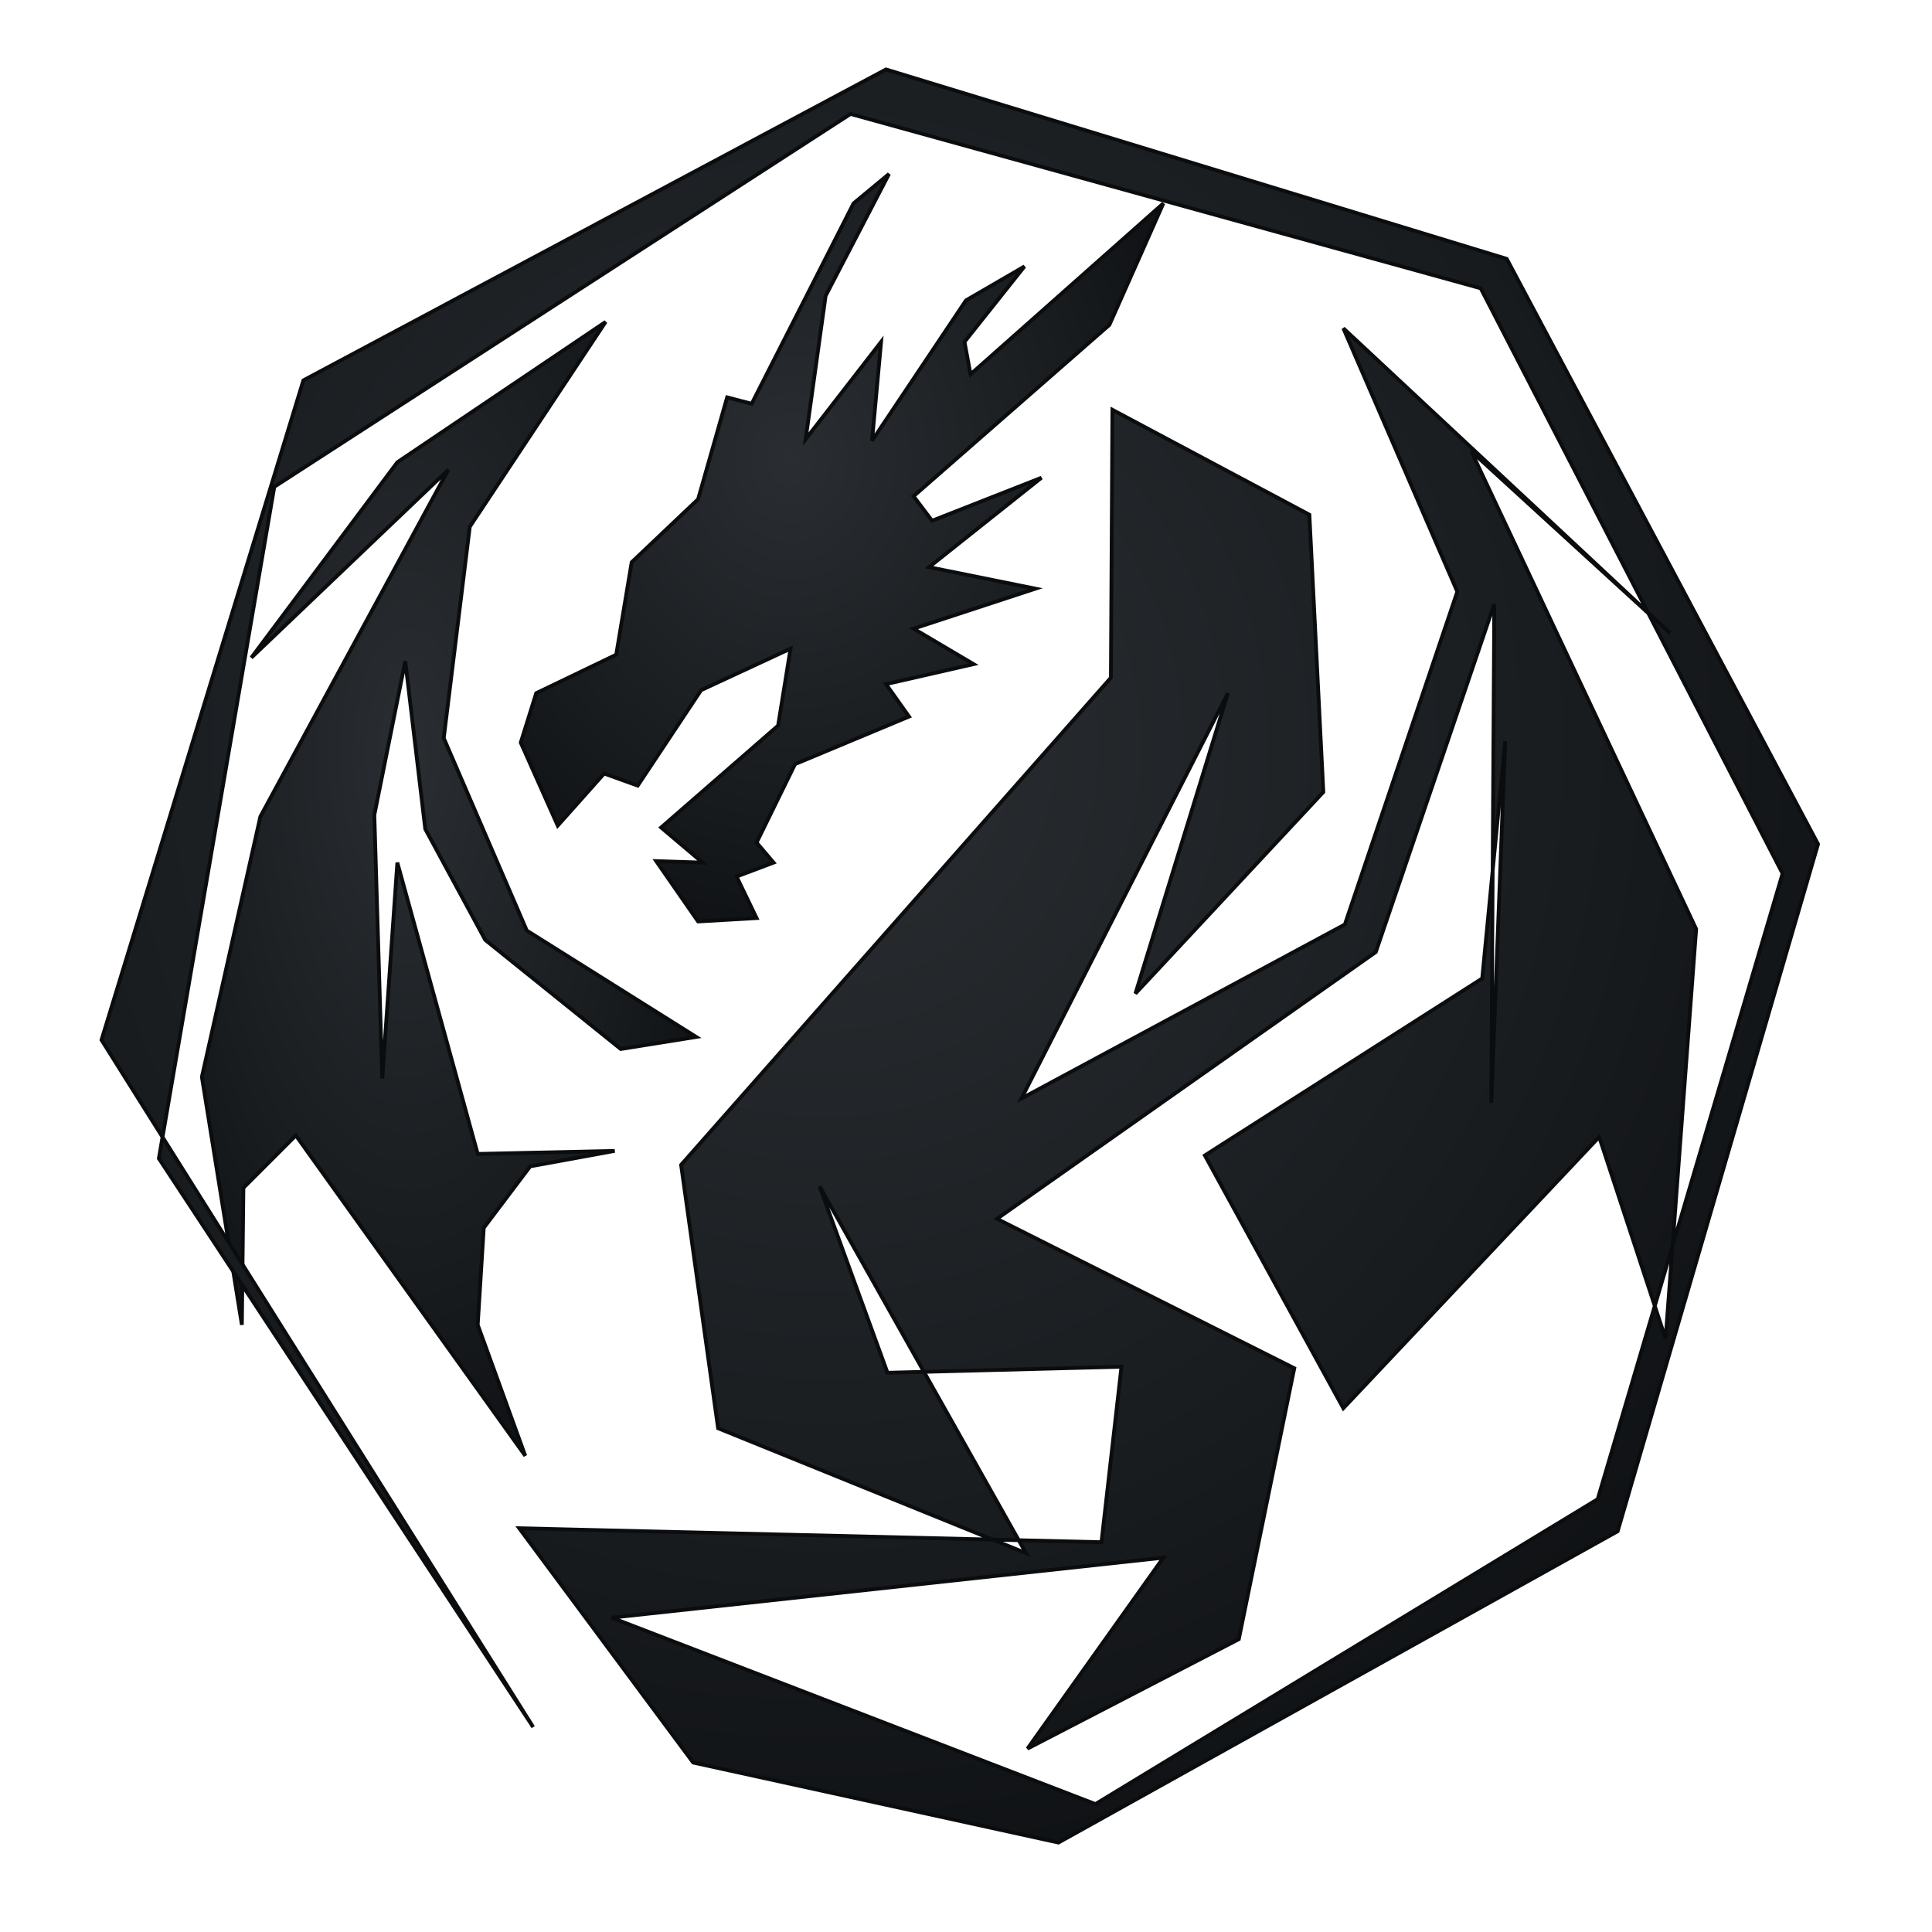
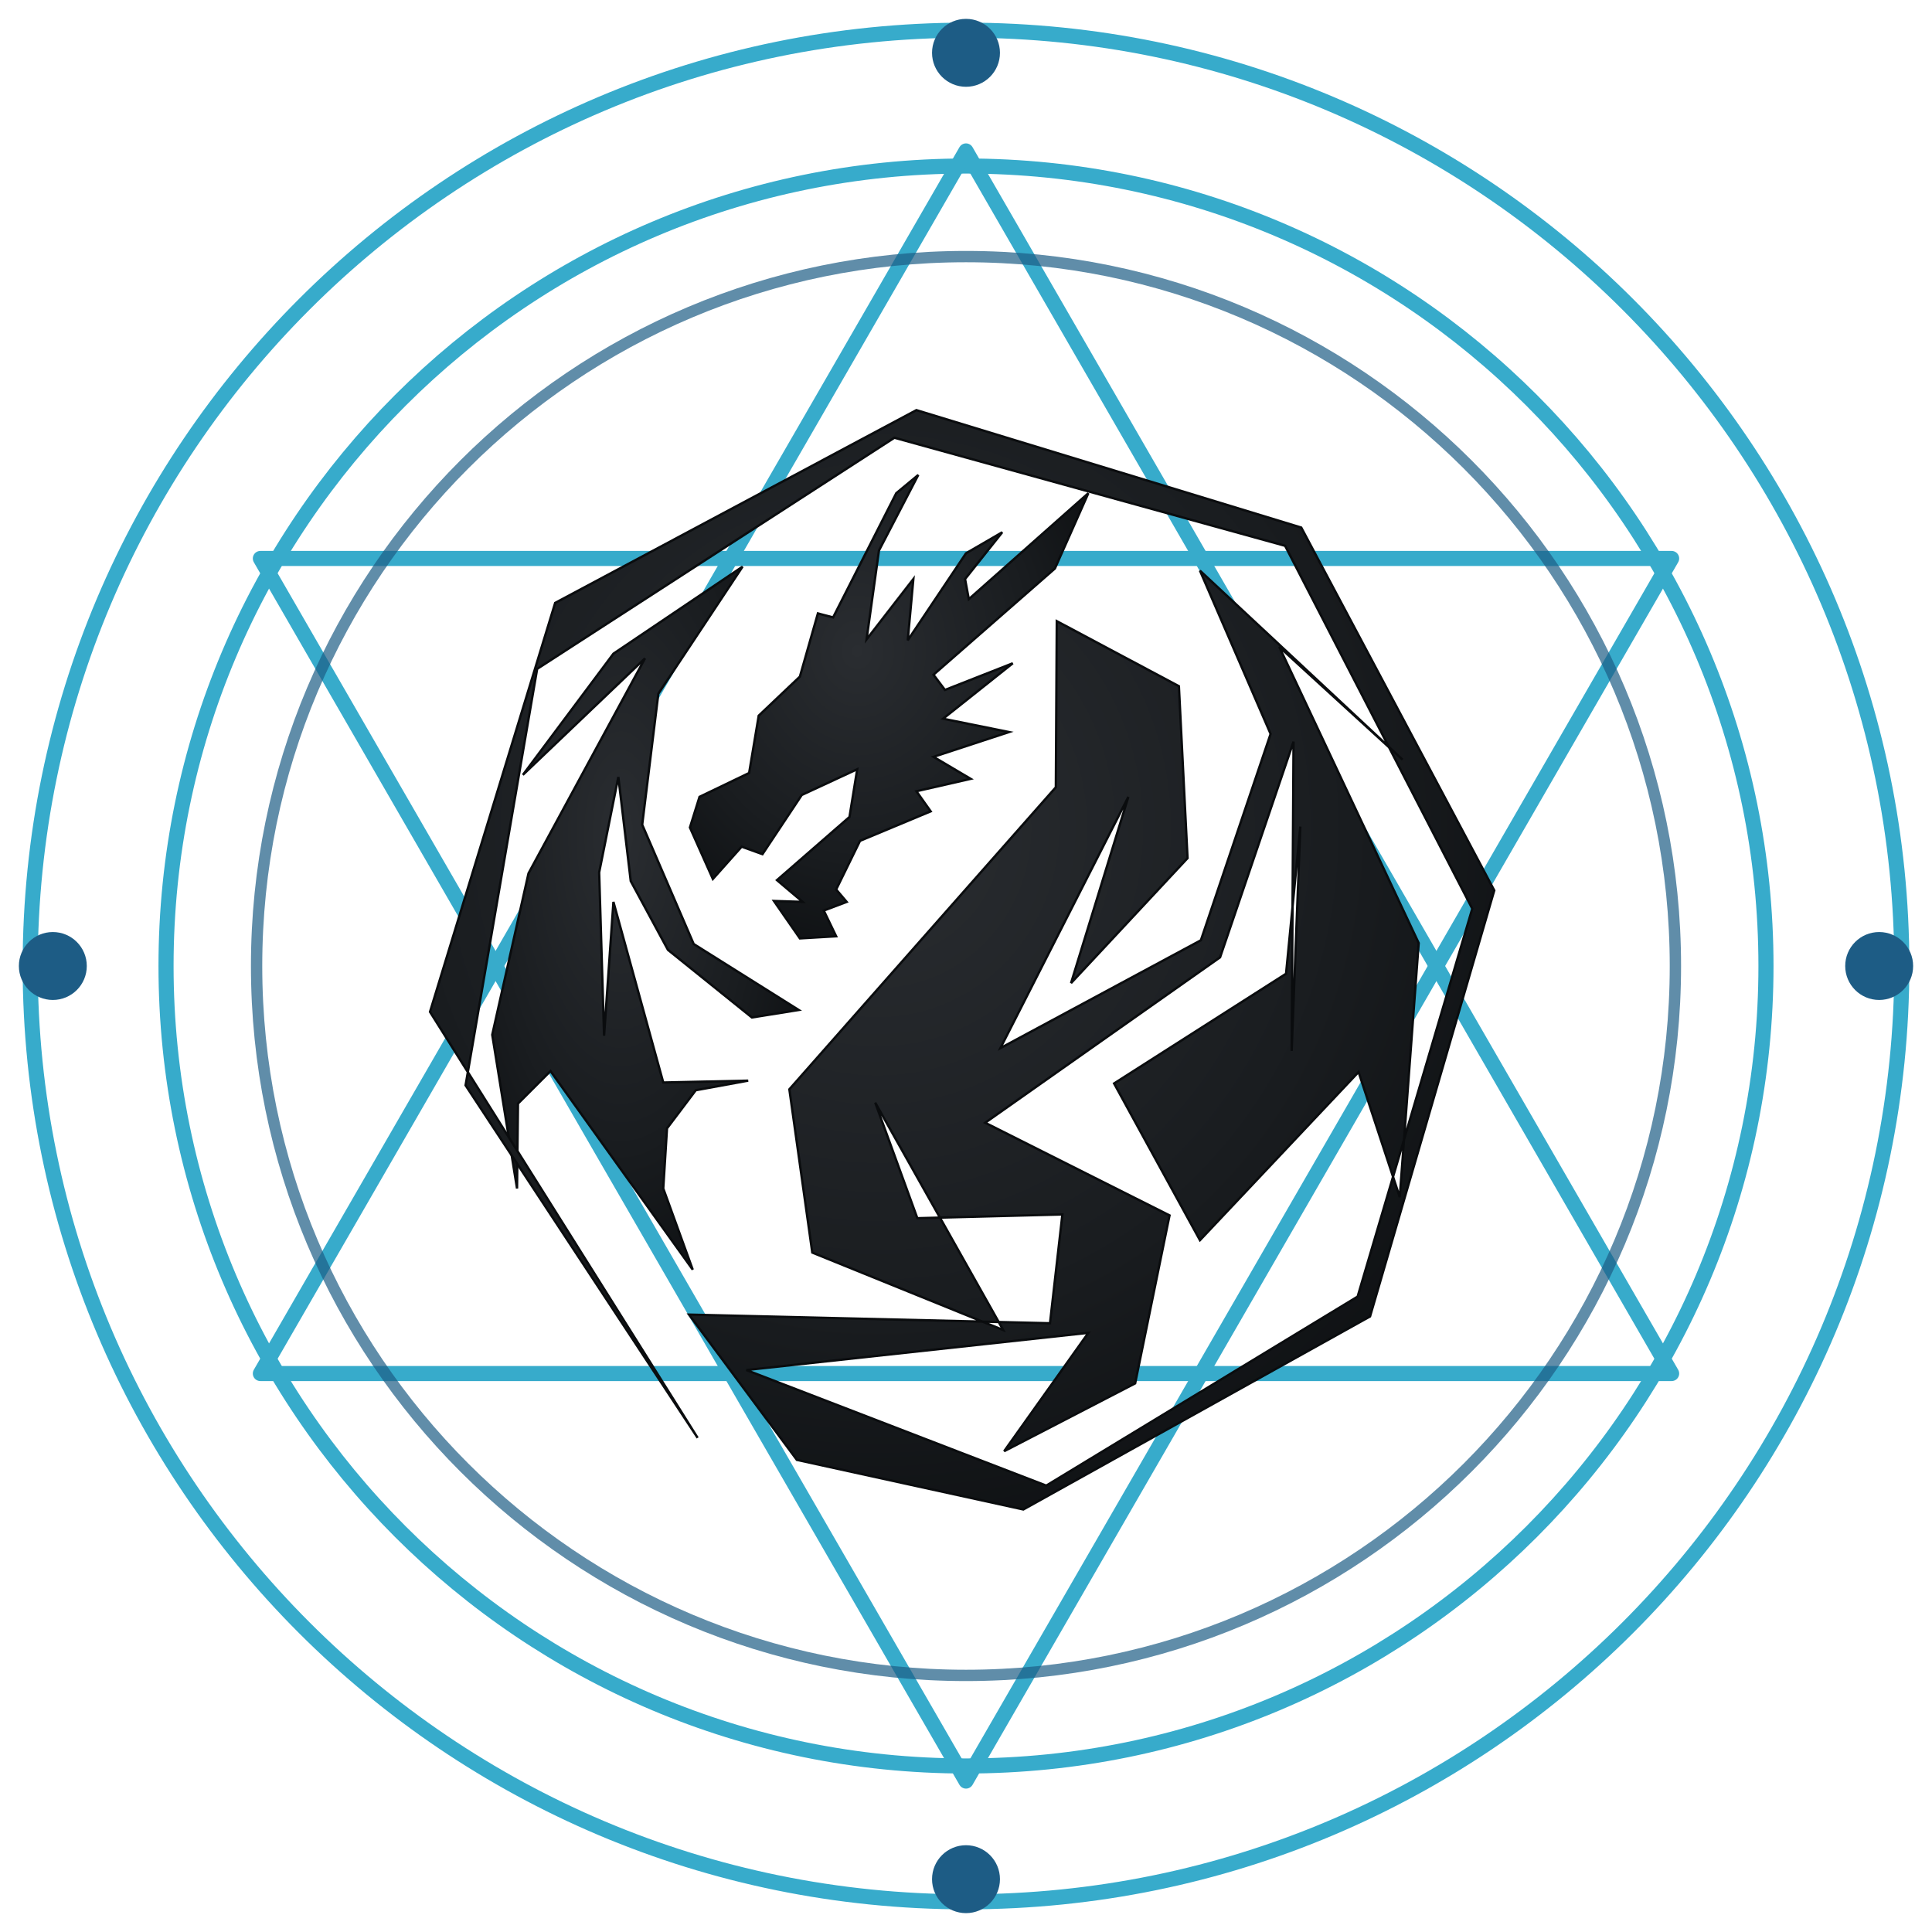
- <svg xmlns="http://www.w3.org/2000/svg" viewBox="0 0 512 512" width="512" height="512" role="img" aria-label="Kali dragon">
+ <svg xmlns="http://www.w3.org/2000/svg" viewBox="0 0 512 512" width="512" height="512" role="img" aria-label="Basilisk sigil">
  <defs>
    <radialGradient id="dg" cx="42%" cy="38%" r="75%">
      <stop offset="0%" stop-color="#2a2d31" />
      <stop offset="60%" stop-color="#191c1f" />
      <stop offset="100%" stop-color="#0b0d0f" />
    </radialGradient>
    <filter id="rg" x="-30%" y="-30%" width="160%" height="160%">
      <feGaussianBlur stdDeviation="3" result="b" />
      <feMerge>
        <feMergeNode in="b" />
        <feMergeNode in="SourceGraphic" />
      </feMerge>
    </filter>
  </defs>
-   <g fill="url(#dg)" fill-rule="evenodd" stroke="#0a0c0e" stroke-width="1">
-     <path d="M 160.5 85.3 L 105.3 122.5 L 66.6 174.3 L 118.8 124.5 L 69.0 216.4 L 53.5 285.4 L 64.1 351.1 L 64.5 314.8 L 78.4 300.9 L 139.2 385.8 L 126.6 351.1 L 128.2 325.4 L 140.5 309.1 L 162.9 305.0 L 126.6 305.8 L 105.3 228.6 L 101.3 285.8 L 99.2 216.0 L 107.4 175.2 L 112.7 219.7 L 128.6 249.1 L 164.5 278.0 L 184.5 274.8 L 139.6 246.6 L 117.6 195.6 L 124.5 139.6 Z" />
-     <path d="M 308.3 53.9 L 257.2 99.2 L 255.6 90.6 L 271.5 70.6 L 256.0 79.6 L 231.1 116.8 L 233.5 90.6 L 213.5 116.4 L 218.8 78.4 L 235.6 46.1 L 226.2 53.9 L 199.2 107.0 L 192.7 105.3 L 185.0 132.3 L 167.4 149.0 L 163.3 173.5 L 142.1 183.7 L 138.0 196.8 L 147.8 218.8 L 160.1 205.0 L 169.0 208.2 L 185.8 182.9 L 209.5 171.9 L 206.2 192.3 L 175.2 219.3 L 186.2 228.6 L 173.9 228.2 L 185.0 244.2 L 200.5 243.3 L 195.2 232.3 L 205.0 228.6 L 200.5 223.3 L 210.7 202.5 L 240.9 189.9 L 234.8 181.3 L 258.0 176.0 L 242.1 166.6 L 274.4 156.0 L 246.2 150.3 L 276.0 126.6 L 247.0 138.0 L 242.1 131.5 L 294.0 86.1 Z" />
-     <path d="M 234.8 18.4 L 80.4 100.8 L 26.9 275.6 L 141.3 457.7 L 42.1 307.0 L 72.7 129.0 L 225.4 30.2 L 392.4 76.4 L 472.4 231.5 L 423.4 397.3 L 290.3 478.1 L 162.1 428.7 L 308.3 412.8 L 272.3 463.4 L 328.3 434.4 L 343.0 362.6 L 264.2 323.0 L 364.6 252.3 L 396.0 160.1 L 395.2 292.3 L 398.9 196.4 L 392.8 259.3 L 319.3 306.2 L 356.0 373.2 L 423.8 301.3 L 441.4 354.8 L 449.5 246.2 L 389.9 119.6 L 442.6 167.8 L 356.0 87.0 L 386.2 156.8 L 356.4 245.0 L 270.7 291.1 L 325.4 183.7 L 300.9 263.3 L 350.7 209.9 L 347.0 136.4 L 294.8 108.6 L 294.4 179.6 L 180.5 308.7 L 190.3 378.5 L 271.9 411.6 L 217.2 314.4 L 235.2 363.8 L 297.2 362.2 L 291.9 408.7 L 137.6 405.0 L 183.7 467.1 L 280.5 488.3 L 428.7 405.8 L 481.8 223.7 L 399.3 68.6 Z" />
+   <g fill="none" stroke="#26a4c7" stroke-width="4" stroke-linejoin="round" opacity="0.92">
+     <circle cx="256" cy="256" r="248" />
+     <circle cx="256" cy="256" r="212" />
+     <polygon points="256,40 443,364 69,364" />
+     <polygon points="256,472 443,148 69,148" />
+   </g>
+   <g fill="#1d5c85">
+     <circle cx="256" cy="14" r="9" />
+     <circle cx="256" cy="498" r="9" />
+     <circle cx="14" cy="256" r="9" />
+     <circle cx="498" cy="256" r="9" />
+   </g>
+   <g fill="none" stroke="#1d5c85" stroke-width="3" opacity="0.7">
+     <circle cx="256" cy="256" r="188" />
+   </g>
+   <g transform="translate(256 256) scale(0.62) translate(-256 -256)">
+     <g fill="url(#dg)" fill-rule="evenodd" stroke="#0a0c0e" stroke-width="1">
+       <path d="M 160.5 85.3 L 105.3 122.5 L 66.6 174.3 L 118.8 124.5 L 69.0 216.4 L 53.5 285.4 L 64.1 351.1 L 64.5 314.8 L 78.4 300.9 L 139.2 385.8 L 126.6 351.1 L 128.2 325.4 L 140.5 309.1 L 162.9 305.0 L 126.6 305.8 L 105.3 228.6 L 101.3 285.8 L 99.2 216.0 L 107.4 175.2 L 112.7 219.7 L 128.6 249.1 L 164.5 278.0 L 184.5 274.8 L 139.6 246.6 L 117.6 195.6 L 124.5 139.6 Z" />
+       <path d="M 308.3 53.9 L 257.2 99.2 L 255.6 90.6 L 271.5 70.6 L 256.0 79.6 L 231.1 116.8 L 233.5 90.6 L 213.5 116.4 L 218.8 78.4 L 235.6 46.1 L 226.2 53.9 L 199.2 107.0 L 192.7 105.3 L 185.0 132.3 L 167.4 149.0 L 163.3 173.5 L 142.1 183.7 L 138.0 196.8 L 147.8 218.8 L 160.1 205.0 L 169.0 208.2 L 185.8 182.9 L 209.5 171.9 L 206.2 192.3 L 175.2 219.3 L 186.2 228.6 L 173.9 228.2 L 185.0 244.2 L 200.5 243.3 L 195.2 232.3 L 205.0 228.6 L 200.5 223.3 L 210.7 202.5 L 240.9 189.9 L 234.8 181.3 L 258.0 176.0 L 242.1 166.6 L 274.4 156.0 L 246.2 150.3 L 276.0 126.6 L 247.0 138.0 L 242.1 131.5 L 294.0 86.1 Z" />
+       <path d="M 234.8 18.4 L 80.4 100.8 L 26.9 275.6 L 141.3 457.7 L 42.1 307.0 L 72.7 129.0 L 225.4 30.2 L 392.4 76.4 L 472.4 231.5 L 423.4 397.3 L 290.3 478.1 L 162.1 428.7 L 308.3 412.8 L 272.3 463.4 L 328.3 434.4 L 343.0 362.6 L 264.2 323.0 L 364.6 252.3 L 396.0 160.1 L 395.2 292.3 L 398.9 196.4 L 392.8 259.3 L 319.3 306.2 L 356.0 373.2 L 423.8 301.3 L 441.4 354.8 L 449.5 246.2 L 389.9 119.6 L 442.6 167.8 L 356.0 87.0 L 386.2 156.8 L 356.4 245.0 L 270.7 291.1 L 325.4 183.7 L 300.9 263.3 L 350.7 209.9 L 347.0 136.4 L 294.8 108.6 L 294.4 179.6 L 180.5 308.7 L 190.3 378.5 L 271.9 411.6 L 217.2 314.4 L 235.2 363.8 L 297.2 362.2 L 291.9 408.7 L 137.6 405.0 L 183.7 467.1 L 280.5 488.3 L 428.7 405.8 L 481.8 223.7 L 399.3 68.6 Z" />
+     </g>
  </g>
</svg>
